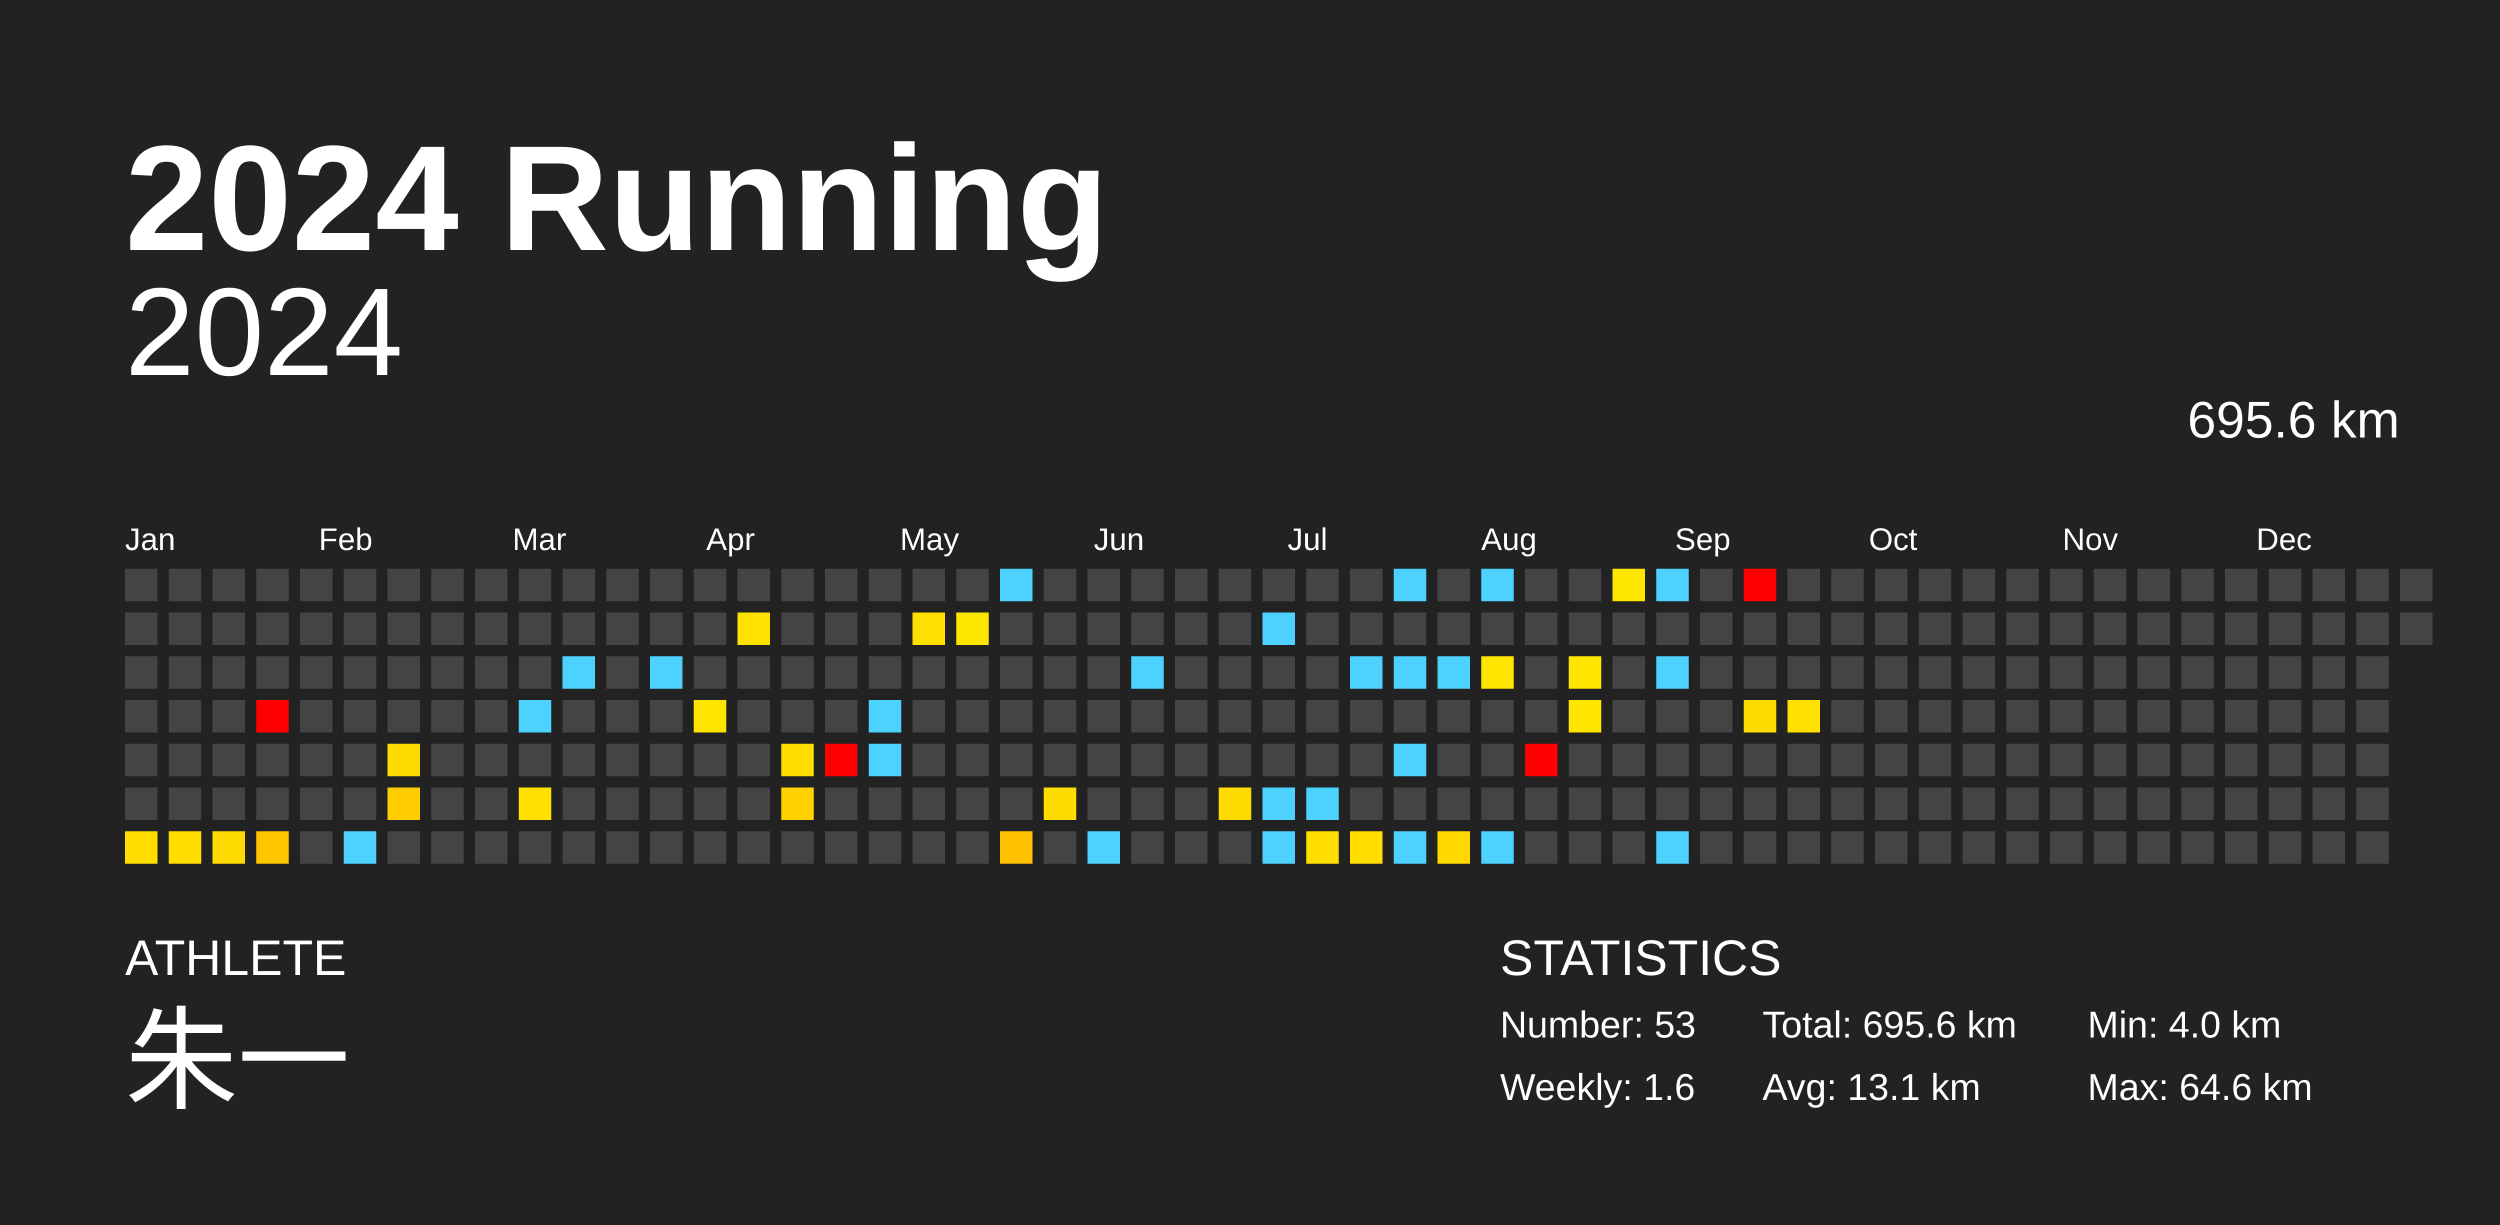
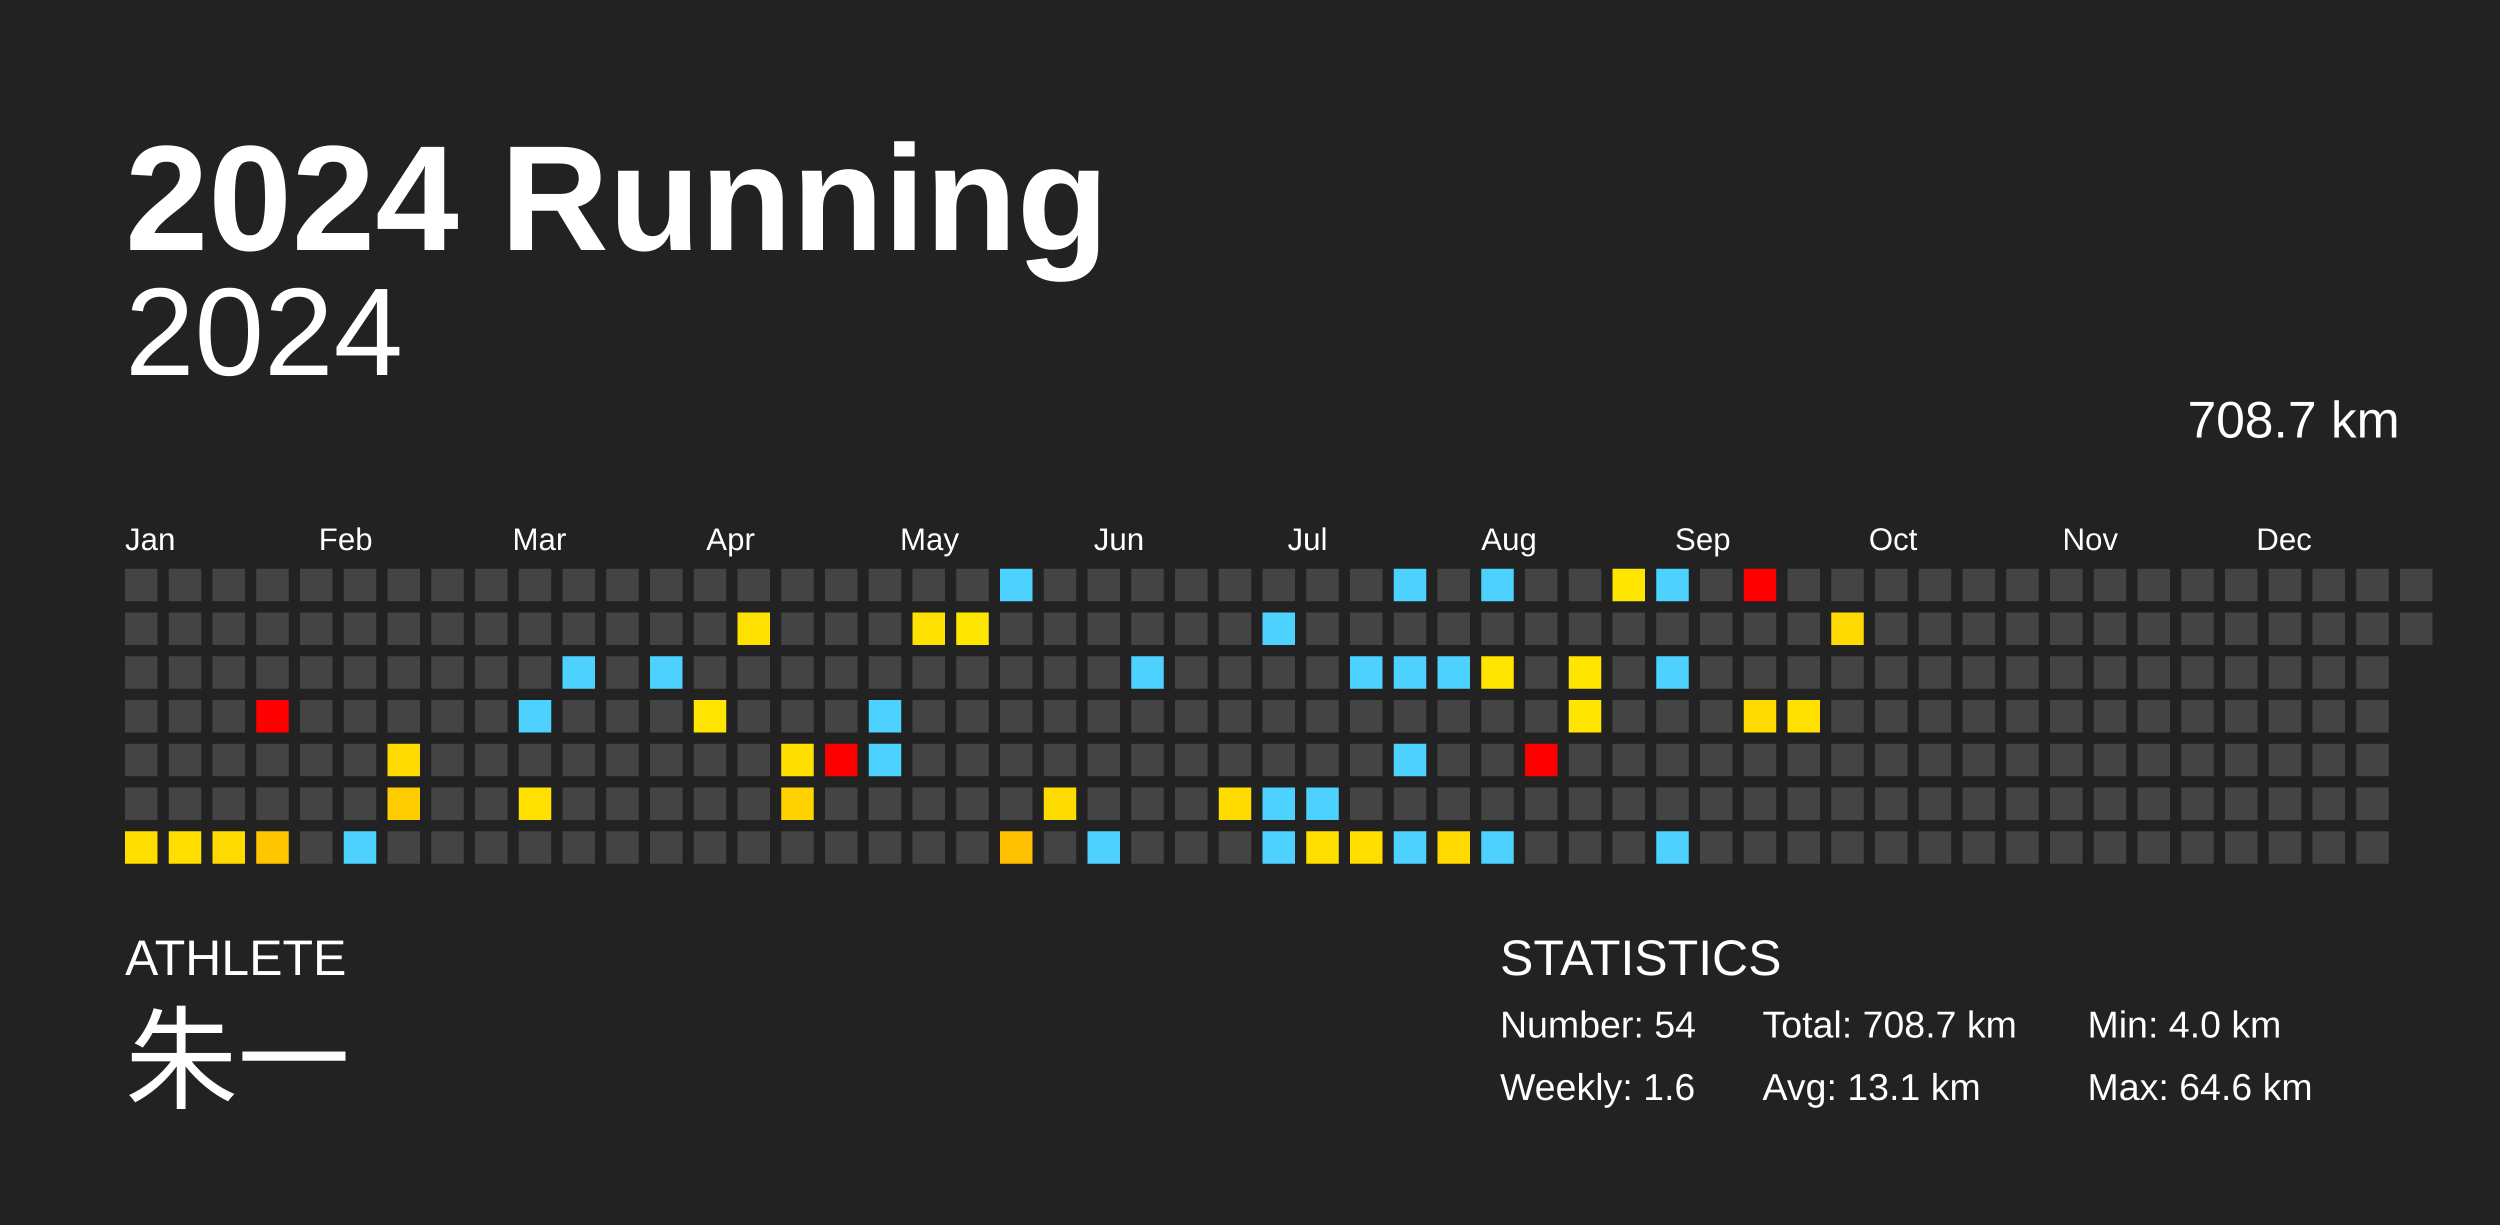
<svg xmlns="http://www.w3.org/2000/svg" baseProfile="full" height="98mm" version="1.1" viewBox="0,0,200,98" width="200mm">
  <defs />
  <rect fill="#222222" height="98" width="200" x="0" y="0" />
  <text fill="#FFFFFF" style="font-size:12px; font-family:Arial; font-weight:bold;" x="10" y="20">2024 Running</text>
  <text fill="#FFFFFF" style="font-size:4px; font-family:Arial" x="10" y="78">ATHLETE</text>
  <text fill="#FFFFFF" style="font-size:9px; font-family:Arial" x="10" y="88">朱一</text>
  <text fill="#FFFFFF" style="font-size:4px; font-family:Arial" x="120" y="78">STATISTICS</text>
-   <text fill="#FFFFFF" style="font-size:3px; font-family:Arial" x="120" y="83">Number: 53</text>
+   <text fill="#FFFFFF" style="font-size:3px; font-family:Arial" x="120" y="83">Number: 54</text>
  <text fill="#FFFFFF" style="font-size:3px; font-family:Arial" x="120" y="88">Weekly: 1.6</text>
-   <text fill="#FFFFFF" style="font-size:3px; font-family:Arial" x="141" y="83">Total: 695.6 km</text>
+   <text fill="#FFFFFF" style="font-size:3px; font-family:Arial" x="141" y="83">Total: 708.7 km</text>
  <text fill="#FFFFFF" style="font-size:3px; font-family:Arial" x="141" y="88">Avg: 13.1 km</text>
  <text fill="#FFFFFF" style="font-size:3px; font-family:Arial" x="167" y="83">Min: 4.0 km</text>
  <text fill="#FFFFFF" style="font-size:3px; font-family:Arial" x="167" y="88">Max: 64.6 km</text>
  <text alignment-baseline="hanging" fill="#FFFFFF" style="font-size:10.0px; font-family:Arial;" x="10" y="30">2024</text>
-   <text alignment-baseline="hanging" fill="#FFFFFF" style="font-size:4.125px; font-family:Arial;" x="175" y="35">695.6 km</text>
+   <text alignment-baseline="hanging" fill="#FFFFFF" style="font-size:4.125px; font-family:Arial;" x="175" y="35">708.7 km</text>
  <text fill="#FFFFFF" style="font-size:2.5px; font-family:Arial" x="10.0" y="44">Jan</text>
  <text fill="#FFFFFF" style="font-size:2.5px; font-family:Arial" x="25.5" y="44">Feb</text>
  <text fill="#FFFFFF" style="font-size:2.5px; font-family:Arial" x="41.0" y="44">Mar</text>
  <text fill="#FFFFFF" style="font-size:2.5px; font-family:Arial" x="56.5" y="44">Apr</text>
  <text fill="#FFFFFF" style="font-size:2.5px; font-family:Arial" x="72.0" y="44">May</text>
  <text fill="#FFFFFF" style="font-size:2.5px; font-family:Arial" x="87.5" y="44">Jun</text>
  <text fill="#FFFFFF" style="font-size:2.5px; font-family:Arial" x="103.0" y="44">Jul</text>
  <text fill="#FFFFFF" style="font-size:2.5px; font-family:Arial" x="118.5" y="44">Aug</text>
  <text fill="#FFFFFF" style="font-size:2.5px; font-family:Arial" x="134.0" y="44">Sep</text>
  <text fill="#FFFFFF" style="font-size:2.5px; font-family:Arial" x="149.5" y="44">Oct</text>
  <text fill="#FFFFFF" style="font-size:2.5px; font-family:Arial" x="165.0" y="44">Nov</text>
  <text fill="#FFFFFF" style="font-size:2.5px; font-family:Arial" x="180.5" y="44">Dec</text>
  <rect fill="#444444" height="2.6" width="2.6" x="10.0" y="45.5" />
  <rect fill="#444444" height="2.6" width="2.6" x="10.0" y="49.0" />
  <rect fill="#444444" height="2.6" width="2.6" x="10.0" y="52.5" />
  <rect fill="#444444" height="2.6" width="2.6" x="10.0" y="56.0" />
  <rect fill="#444444" height="2.6" width="2.6" x="10.0" y="59.5" />
  <rect fill="#444444" height="2.6" width="2.6" x="10.0" y="63.0" />
  <rect fill="#ffde00" height="2.6" width="2.6" x="10.0" y="66.5" />
  <rect fill="#444444" height="2.6" width="2.6" x="13.5" y="45.5" />
  <rect fill="#444444" height="2.6" width="2.6" x="13.5" y="49.0" />
  <rect fill="#444444" height="2.6" width="2.6" x="13.5" y="52.5" />
  <rect fill="#444444" height="2.6" width="2.6" x="13.5" y="56.0" />
  <rect fill="#444444" height="2.6" width="2.6" x="13.5" y="59.5" />
  <rect fill="#444444" height="2.6" width="2.6" x="13.5" y="63.0" />
  <rect fill="#ffde00" height="2.6" width="2.6" x="13.5" y="66.5" />
  <rect fill="#444444" height="2.6" width="2.6" x="17.0" y="45.5" />
  <rect fill="#444444" height="2.6" width="2.6" x="17.0" y="49.0" />
  <rect fill="#444444" height="2.6" width="2.6" x="17.0" y="52.5" />
  <rect fill="#444444" height="2.6" width="2.6" x="17.0" y="56.0" />
  <rect fill="#444444" height="2.6" width="2.6" x="17.0" y="59.5" />
  <rect fill="#444444" height="2.6" width="2.6" x="17.0" y="63.0" />
  <rect fill="#ffda00" height="2.6" width="2.6" x="17.0" y="66.5" />
  <rect fill="#444444" height="2.6" width="2.6" x="20.5" y="45.5" />
  <rect fill="#444444" height="2.6" width="2.6" x="20.5" y="49.0" />
  <rect fill="#444444" height="2.6" width="2.6" x="20.5" y="52.5" />
  <rect fill="red" height="2.6" width="2.6" x="20.5" y="56.0" />
  <rect fill="#444444" height="2.6" width="2.6" x="20.5" y="59.5" />
  <rect fill="#444444" height="2.6" width="2.6" x="20.5" y="63.0" />
  <rect fill="#ffc600" height="2.6" width="2.6" x="20.5" y="66.5" />
  <rect fill="#444444" height="2.6" width="2.6" x="24.0" y="45.5" />
  <rect fill="#444444" height="2.6" width="2.6" x="24.0" y="49.0" />
  <rect fill="#444444" height="2.6" width="2.6" x="24.0" y="52.5" />
  <rect fill="#444444" height="2.6" width="2.6" x="24.0" y="56.0" />
  <rect fill="#444444" height="2.6" width="2.6" x="24.0" y="59.5" />
  <rect fill="#444444" height="2.6" width="2.6" x="24.0" y="63.0" />
  <rect fill="#444444" height="2.6" width="2.6" x="24.0" y="66.5" />
  <rect fill="#444444" height="2.6" width="2.6" x="27.5" y="45.5" />
  <rect fill="#444444" height="2.6" width="2.6" x="27.5" y="49.0" />
  <rect fill="#444444" height="2.6" width="2.6" x="27.5" y="52.5" />
  <rect fill="#444444" height="2.6" width="2.6" x="27.5" y="56.0" />
  <rect fill="#444444" height="2.6" width="2.6" x="27.5" y="59.5" />
  <rect fill="#444444" height="2.6" width="2.6" x="27.5" y="63.0" />
  <rect fill="#4dd2ff" height="2.6" width="2.6" x="27.5" y="66.5" />
  <rect fill="#444444" height="2.6" width="2.6" x="31.0" y="45.5" />
  <rect fill="#444444" height="2.6" width="2.6" x="31.0" y="49.0" />
  <rect fill="#444444" height="2.6" width="2.6" x="31.0" y="52.5" />
  <rect fill="#444444" height="2.6" width="2.6" x="31.0" y="56.0" />
  <rect fill="#ffda00" height="2.6" width="2.6" x="31.0" y="59.5" />
  <rect fill="#ffcc00" height="2.6" width="2.6" x="31.0" y="63.0" />
  <rect fill="#444444" height="2.6" width="2.6" x="31.0" y="66.5" />
  <rect fill="#444444" height="2.6" width="2.6" x="34.5" y="45.5" />
  <rect fill="#444444" height="2.6" width="2.6" x="34.5" y="49.0" />
  <rect fill="#444444" height="2.6" width="2.6" x="34.5" y="52.5" />
  <rect fill="#444444" height="2.6" width="2.6" x="34.5" y="56.0" />
  <rect fill="#444444" height="2.6" width="2.6" x="34.5" y="59.5" />
  <rect fill="#444444" height="2.6" width="2.6" x="34.5" y="63.0" />
  <rect fill="#444444" height="2.6" width="2.6" x="34.5" y="66.5" />
  <rect fill="#444444" height="2.6" width="2.6" x="38.0" y="45.5" />
  <rect fill="#444444" height="2.6" width="2.6" x="38.0" y="49.0" />
  <rect fill="#444444" height="2.6" width="2.6" x="38.0" y="52.5" />
  <rect fill="#444444" height="2.6" width="2.6" x="38.0" y="56.0" />
  <rect fill="#444444" height="2.6" width="2.6" x="38.0" y="59.5" />
  <rect fill="#444444" height="2.6" width="2.6" x="38.0" y="63.0" />
  <rect fill="#444444" height="2.6" width="2.6" x="38.0" y="66.5" />
  <rect fill="#444444" height="2.6" width="2.6" x="41.5" y="45.5" />
  <rect fill="#444444" height="2.6" width="2.6" x="41.5" y="49.0" />
  <rect fill="#444444" height="2.6" width="2.6" x="41.5" y="52.5" />
  <rect fill="#4dd2ff" height="2.6" width="2.6" x="41.5" y="56.0" />
  <rect fill="#444444" height="2.6" width="2.6" x="41.5" y="59.5" />
  <rect fill="#ffe000" height="2.6" width="2.6" x="41.5" y="63.0" />
  <rect fill="#444444" height="2.6" width="2.6" x="41.5" y="66.5" />
  <rect fill="#444444" height="2.6" width="2.6" x="45.0" y="45.5" />
  <rect fill="#444444" height="2.6" width="2.6" x="45.0" y="49.0" />
  <rect fill="#4dd2ff" height="2.6" width="2.6" x="45.0" y="52.5" />
  <rect fill="#444444" height="2.6" width="2.6" x="45.0" y="56.0" />
  <rect fill="#444444" height="2.6" width="2.6" x="45.0" y="59.5" />
  <rect fill="#444444" height="2.6" width="2.6" x="45.0" y="63.0" />
  <rect fill="#444444" height="2.6" width="2.6" x="45.0" y="66.5" />
  <rect fill="#444444" height="2.6" width="2.6" x="48.5" y="45.5" />
  <rect fill="#444444" height="2.6" width="2.6" x="48.5" y="49.0" />
  <rect fill="#444444" height="2.6" width="2.6" x="48.5" y="52.5" />
  <rect fill="#444444" height="2.6" width="2.6" x="48.5" y="56.0" />
  <rect fill="#444444" height="2.6" width="2.6" x="48.5" y="59.5" />
  <rect fill="#444444" height="2.6" width="2.6" x="48.5" y="63.0" />
  <rect fill="#444444" height="2.6" width="2.6" x="48.5" y="66.5" />
  <rect fill="#444444" height="2.6" width="2.6" x="52.0" y="45.5" />
  <rect fill="#444444" height="2.6" width="2.6" x="52.0" y="49.0" />
  <rect fill="#4dd2ff" height="2.6" width="2.6" x="52.0" y="52.5" />
  <rect fill="#444444" height="2.6" width="2.6" x="52.0" y="56.0" />
  <rect fill="#444444" height="2.6" width="2.6" x="52.0" y="59.5" />
  <rect fill="#444444" height="2.6" width="2.6" x="52.0" y="63.0" />
  <rect fill="#444444" height="2.6" width="2.6" x="52.0" y="66.5" />
  <rect fill="#444444" height="2.6" width="2.6" x="55.5" y="45.5" />
  <rect fill="#444444" height="2.6" width="2.6" x="55.5" y="49.0" />
  <rect fill="#444444" height="2.6" width="2.6" x="55.5" y="52.5" />
  <rect fill="#ffe500" height="2.6" width="2.6" x="55.5" y="56.0" />
  <rect fill="#444444" height="2.6" width="2.6" x="55.5" y="59.5" />
  <rect fill="#444444" height="2.6" width="2.6" x="55.5" y="63.0" />
  <rect fill="#444444" height="2.6" width="2.6" x="55.5" y="66.5" />
  <rect fill="#444444" height="2.6" width="2.6" x="59.0" y="45.5" />
  <rect fill="#ffe100" height="2.6" width="2.6" x="59.0" y="49.0" />
  <rect fill="#444444" height="2.6" width="2.6" x="59.0" y="52.5" />
  <rect fill="#444444" height="2.6" width="2.6" x="59.0" y="56.0" />
  <rect fill="#444444" height="2.6" width="2.6" x="59.0" y="59.5" />
  <rect fill="#444444" height="2.6" width="2.6" x="59.0" y="63.0" />
  <rect fill="#444444" height="2.6" width="2.6" x="59.0" y="66.5" />
  <rect fill="#444444" height="2.6" width="2.6" x="62.5" y="45.5" />
  <rect fill="#444444" height="2.6" width="2.6" x="62.5" y="49.0" />
  <rect fill="#444444" height="2.6" width="2.6" x="62.5" y="52.5" />
  <rect fill="#444444" height="2.6" width="2.6" x="62.5" y="56.0" />
  <rect fill="#ffde00" height="2.6" width="2.6" x="62.5" y="59.5" />
  <rect fill="#ffd200" height="2.6" width="2.6" x="62.5" y="63.0" />
  <rect fill="#444444" height="2.6" width="2.6" x="62.5" y="66.5" />
  <rect fill="#444444" height="2.6" width="2.6" x="66.0" y="45.5" />
  <rect fill="#444444" height="2.6" width="2.6" x="66.0" y="49.0" />
  <rect fill="#444444" height="2.6" width="2.6" x="66.0" y="52.5" />
  <rect fill="#444444" height="2.6" width="2.6" x="66.0" y="56.0" />
  <rect fill="red" height="2.6" width="2.6" x="66.0" y="59.5" />
  <rect fill="#444444" height="2.6" width="2.6" x="66.0" y="63.0" />
  <rect fill="#444444" height="2.6" width="2.6" x="66.0" y="66.5" />
  <rect fill="#444444" height="2.6" width="2.6" x="69.5" y="45.5" />
  <rect fill="#444444" height="2.6" width="2.6" x="69.5" y="49.0" />
  <rect fill="#444444" height="2.6" width="2.6" x="69.5" y="52.5" />
  <rect fill="#4dd2ff" height="2.6" width="2.6" x="69.5" y="56.0" />
  <rect fill="#4dd2ff" height="2.6" width="2.6" x="69.5" y="59.5" />
  <rect fill="#444444" height="2.6" width="2.6" x="69.5" y="63.0" />
  <rect fill="#444444" height="2.6" width="2.6" x="69.5" y="66.5" />
  <rect fill="#444444" height="2.6" width="2.6" x="73.0" y="45.5" />
  <rect fill="#ffe000" height="2.6" width="2.6" x="73.0" y="49.0" />
  <rect fill="#444444" height="2.6" width="2.6" x="73.0" y="52.5" />
  <rect fill="#444444" height="2.6" width="2.6" x="73.0" y="56.0" />
  <rect fill="#444444" height="2.6" width="2.6" x="73.0" y="59.5" />
  <rect fill="#444444" height="2.6" width="2.6" x="73.0" y="63.0" />
  <rect fill="#444444" height="2.6" width="2.6" x="73.0" y="66.5" />
  <rect fill="#444444" height="2.6" width="2.6" x="76.5" y="45.5" />
  <rect fill="#ffe600" height="2.6" width="2.6" x="76.5" y="49.0" />
  <rect fill="#444444" height="2.6" width="2.6" x="76.5" y="52.5" />
  <rect fill="#444444" height="2.6" width="2.6" x="76.5" y="56.0" />
  <rect fill="#444444" height="2.6" width="2.6" x="76.5" y="59.5" />
  <rect fill="#444444" height="2.6" width="2.6" x="76.5" y="63.0" />
  <rect fill="#444444" height="2.6" width="2.6" x="76.5" y="66.5" />
  <rect fill="#4dd2ff" height="2.6" width="2.6" x="80.0" y="45.5" />
  <rect fill="#444444" height="2.6" width="2.6" x="80.0" y="49.0" />
  <rect fill="#444444" height="2.6" width="2.6" x="80.0" y="52.5" />
  <rect fill="#444444" height="2.6" width="2.6" x="80.0" y="56.0" />
  <rect fill="#444444" height="2.6" width="2.6" x="80.0" y="59.5" />
  <rect fill="#444444" height="2.6" width="2.6" x="80.0" y="63.0" />
  <rect fill="#ffc000" height="2.6" width="2.6" x="80.0" y="66.5" />
  <rect fill="#444444" height="2.6" width="2.6" x="83.5" y="45.5" />
  <rect fill="#444444" height="2.6" width="2.6" x="83.5" y="49.0" />
  <rect fill="#444444" height="2.6" width="2.6" x="83.5" y="52.5" />
  <rect fill="#444444" height="2.6" width="2.6" x="83.5" y="56.0" />
  <rect fill="#444444" height="2.6" width="2.6" x="83.5" y="59.5" />
  <rect fill="#ffdc00" height="2.6" width="2.6" x="83.5" y="63.0" />
  <rect fill="#444444" height="2.6" width="2.6" x="83.5" y="66.5" />
  <rect fill="#444444" height="2.6" width="2.6" x="87.0" y="45.5" />
  <rect fill="#444444" height="2.6" width="2.6" x="87.0" y="49.0" />
  <rect fill="#444444" height="2.6" width="2.6" x="87.0" y="52.5" />
  <rect fill="#444444" height="2.6" width="2.6" x="87.0" y="56.0" />
  <rect fill="#444444" height="2.6" width="2.6" x="87.0" y="59.5" />
  <rect fill="#444444" height="2.6" width="2.6" x="87.0" y="63.0" />
  <rect fill="#4dd2ff" height="2.6" width="2.6" x="87.0" y="66.5" />
  <rect fill="#444444" height="2.6" width="2.6" x="90.5" y="45.5" />
  <rect fill="#444444" height="2.6" width="2.6" x="90.5" y="49.0" />
  <rect fill="#4dd2ff" height="2.6" width="2.6" x="90.5" y="52.5" />
  <rect fill="#444444" height="2.6" width="2.6" x="90.5" y="56.0" />
  <rect fill="#444444" height="2.6" width="2.6" x="90.5" y="59.5" />
  <rect fill="#444444" height="2.6" width="2.6" x="90.5" y="63.0" />
  <rect fill="#444444" height="2.6" width="2.6" x="90.5" y="66.5" />
  <rect fill="#444444" height="2.6" width="2.6" x="94.0" y="45.5" />
  <rect fill="#444444" height="2.6" width="2.6" x="94.0" y="49.0" />
  <rect fill="#444444" height="2.6" width="2.6" x="94.0" y="52.5" />
  <rect fill="#444444" height="2.6" width="2.6" x="94.0" y="56.0" />
  <rect fill="#444444" height="2.6" width="2.6" x="94.0" y="59.5" />
  <rect fill="#444444" height="2.6" width="2.6" x="94.0" y="63.0" />
  <rect fill="#444444" height="2.6" width="2.6" x="94.0" y="66.5" />
  <rect fill="#444444" height="2.6" width="2.6" x="97.5" y="45.5" />
  <rect fill="#444444" height="2.6" width="2.6" x="97.5" y="49.0" />
  <rect fill="#444444" height="2.6" width="2.6" x="97.5" y="52.5" />
  <rect fill="#444444" height="2.6" width="2.6" x="97.5" y="56.0" />
  <rect fill="#444444" height="2.6" width="2.6" x="97.5" y="59.5" />
  <rect fill="#ffdc00" height="2.6" width="2.6" x="97.5" y="63.0" />
  <rect fill="#444444" height="2.6" width="2.6" x="97.5" y="66.5" />
  <rect fill="#444444" height="2.6" width="2.6" x="101.0" y="45.5" />
  <rect fill="#4dd2ff" height="2.6" width="2.6" x="101.0" y="49.0" />
  <rect fill="#444444" height="2.6" width="2.6" x="101.0" y="52.5" />
  <rect fill="#444444" height="2.6" width="2.6" x="101.0" y="56.0" />
  <rect fill="#444444" height="2.6" width="2.6" x="101.0" y="59.5" />
  <rect fill="#4dd2ff" height="2.6" width="2.6" x="101.0" y="63.0" />
  <rect fill="#4dd2ff" height="2.6" width="2.6" x="101.0" y="66.5" />
  <rect fill="#444444" height="2.6" width="2.6" x="104.5" y="45.5" />
  <rect fill="#444444" height="2.6" width="2.6" x="104.5" y="49.0" />
  <rect fill="#444444" height="2.6" width="2.6" x="104.5" y="52.5" />
  <rect fill="#444444" height="2.6" width="2.6" x="104.5" y="56.0" />
  <rect fill="#444444" height="2.6" width="2.6" x="104.5" y="59.5" />
  <rect fill="#4dd2ff" height="2.6" width="2.6" x="104.5" y="63.0" />
  <rect fill="#ffdf00" height="2.6" width="2.6" x="104.5" y="66.5" />
  <rect fill="#444444" height="2.6" width="2.6" x="108.0" y="45.5" />
  <rect fill="#444444" height="2.6" width="2.6" x="108.0" y="49.0" />
  <rect fill="#4dd2ff" height="2.6" width="2.6" x="108.0" y="52.5" />
  <rect fill="#444444" height="2.6" width="2.6" x="108.0" y="56.0" />
  <rect fill="#444444" height="2.6" width="2.6" x="108.0" y="59.5" />
  <rect fill="#444444" height="2.6" width="2.6" x="108.0" y="63.0" />
  <rect fill="#ffde00" height="2.6" width="2.6" x="108.0" y="66.5" />
  <rect fill="#4dd2ff" height="2.6" width="2.6" x="111.5" y="45.5" />
  <rect fill="#444444" height="2.6" width="2.6" x="111.5" y="49.0" />
  <rect fill="#4dd2ff" height="2.6" width="2.6" x="111.5" y="52.5" />
  <rect fill="#444444" height="2.6" width="2.6" x="111.5" y="56.0" />
  <rect fill="#4dd2ff" height="2.6" width="2.6" x="111.5" y="59.5" />
  <rect fill="#444444" height="2.6" width="2.6" x="111.5" y="63.0" />
  <rect fill="#4dd2ff" height="2.6" width="2.6" x="111.5" y="66.5" />
  <rect fill="#444444" height="2.6" width="2.6" x="115.0" y="45.5" />
  <rect fill="#444444" height="2.6" width="2.6" x="115.0" y="49.0" />
  <rect fill="#4dd2ff" height="2.6" width="2.6" x="115.0" y="52.5" />
  <rect fill="#444444" height="2.6" width="2.6" x="115.0" y="56.0" />
  <rect fill="#444444" height="2.6" width="2.6" x="115.0" y="59.5" />
  <rect fill="#444444" height="2.6" width="2.6" x="115.0" y="63.0" />
  <rect fill="#ffd900" height="2.6" width="2.6" x="115.0" y="66.5" />
  <rect fill="#4dd2ff" height="2.6" width="2.6" x="118.5" y="45.5" />
  <rect fill="#444444" height="2.6" width="2.6" x="118.5" y="49.0" />
  <rect fill="#ffe500" height="2.6" width="2.6" x="118.5" y="52.5" />
  <rect fill="#444444" height="2.6" width="2.6" x="118.5" y="56.0" />
  <rect fill="#444444" height="2.6" width="2.6" x="118.5" y="59.5" />
  <rect fill="#444444" height="2.6" width="2.6" x="118.5" y="63.0" />
  <rect fill="#4dd2ff" height="2.6" width="2.6" x="118.5" y="66.5" />
  <rect fill="#444444" height="2.6" width="2.6" x="122.0" y="45.5" />
  <rect fill="#444444" height="2.6" width="2.6" x="122.0" y="49.0" />
  <rect fill="#444444" height="2.6" width="2.6" x="122.0" y="52.5" />
  <rect fill="#444444" height="2.6" width="2.6" x="122.0" y="56.0" />
  <rect fill="red" height="2.6" width="2.6" x="122.0" y="59.5" />
  <rect fill="#444444" height="2.6" width="2.6" x="122.0" y="63.0" />
  <rect fill="#444444" height="2.6" width="2.6" x="122.0" y="66.5" />
  <rect fill="#444444" height="2.6" width="2.6" x="125.5" y="45.5" />
  <rect fill="#444444" height="2.6" width="2.6" x="125.5" y="49.0" />
  <rect fill="#ffe500" height="2.6" width="2.6" x="125.5" y="52.5" />
  <rect fill="#ffe500" height="2.6" width="2.6" x="125.5" y="56.0" />
  <rect fill="#444444" height="2.6" width="2.6" x="125.5" y="59.5" />
  <rect fill="#444444" height="2.6" width="2.6" x="125.5" y="63.0" />
  <rect fill="#444444" height="2.6" width="2.6" x="125.5" y="66.5" />
  <rect fill="#ffe600" height="2.6" width="2.6" x="129.0" y="45.5" />
  <rect fill="#444444" height="2.6" width="2.6" x="129.0" y="49.0" />
  <rect fill="#444444" height="2.6" width="2.6" x="129.0" y="52.5" />
  <rect fill="#444444" height="2.6" width="2.6" x="129.0" y="56.0" />
  <rect fill="#444444" height="2.6" width="2.6" x="129.0" y="59.5" />
  <rect fill="#444444" height="2.6" width="2.6" x="129.0" y="63.0" />
  <rect fill="#444444" height="2.6" width="2.6" x="129.0" y="66.5" />
  <rect fill="#4dd2ff" height="2.6" width="2.6" x="132.5" y="45.5" />
  <rect fill="#444444" height="2.6" width="2.6" x="132.5" y="49.0" />
  <rect fill="#4dd2ff" height="2.6" width="2.6" x="132.5" y="52.5" />
  <rect fill="#444444" height="2.6" width="2.6" x="132.5" y="56.0" />
  <rect fill="#444444" height="2.6" width="2.6" x="132.5" y="59.5" />
  <rect fill="#444444" height="2.6" width="2.6" x="132.5" y="63.0" />
  <rect fill="#4dd2ff" height="2.6" width="2.6" x="132.5" y="66.5" />
  <rect fill="#444444" height="2.6" width="2.6" x="136.0" y="45.5" />
  <rect fill="#444444" height="2.6" width="2.6" x="136.0" y="49.0" />
  <rect fill="#444444" height="2.6" width="2.6" x="136.0" y="52.5" />
  <rect fill="#444444" height="2.6" width="2.6" x="136.0" y="56.0" />
  <rect fill="#444444" height="2.6" width="2.6" x="136.0" y="59.5" />
  <rect fill="#444444" height="2.6" width="2.6" x="136.0" y="63.0" />
  <rect fill="#444444" height="2.6" width="2.6" x="136.0" y="66.5" />
  <rect fill="red" height="2.6" width="2.6" x="139.5" y="45.5" />
  <rect fill="#444444" height="2.6" width="2.6" x="139.5" y="49.0" />
  <rect fill="#444444" height="2.6" width="2.6" x="139.5" y="52.5" />
  <rect fill="#ffdb00" height="2.6" width="2.6" x="139.5" y="56.0" />
  <rect fill="#444444" height="2.6" width="2.6" x="139.5" y="59.5" />
  <rect fill="#444444" height="2.6" width="2.6" x="139.5" y="63.0" />
  <rect fill="#444444" height="2.6" width="2.6" x="139.5" y="66.5" />
  <rect fill="#444444" height="2.6" width="2.6" x="143.0" y="45.5" />
  <rect fill="#444444" height="2.6" width="2.6" x="143.0" y="49.0" />
  <rect fill="#444444" height="2.6" width="2.6" x="143.0" y="52.5" />
  <rect fill="#ffe000" height="2.6" width="2.6" x="143.0" y="56.0" />
  <rect fill="#444444" height="2.6" width="2.6" x="143.0" y="59.5" />
  <rect fill="#444444" height="2.6" width="2.6" x="143.0" y="63.0" />
  <rect fill="#444444" height="2.6" width="2.6" x="143.0" y="66.5" />
  <rect fill="#444444" height="2.6" width="2.6" x="146.5" y="45.5" />
-   <rect fill="#444444" height="2.6" width="2.6" x="146.5" y="49.0" />
+   <rect fill="#ffd900" height="2.6" width="2.6" x="146.5" y="49.0" />
  <rect fill="#444444" height="2.6" width="2.6" x="146.5" y="52.5" />
  <rect fill="#444444" height="2.6" width="2.6" x="146.5" y="56.0" />
  <rect fill="#444444" height="2.6" width="2.6" x="146.5" y="59.5" />
  <rect fill="#444444" height="2.6" width="2.6" x="146.5" y="63.0" />
  <rect fill="#444444" height="2.6" width="2.6" x="146.5" y="66.5" />
  <rect fill="#444444" height="2.6" width="2.6" x="150.0" y="45.5" />
  <rect fill="#444444" height="2.6" width="2.6" x="150.0" y="49.0" />
  <rect fill="#444444" height="2.6" width="2.6" x="150.0" y="52.5" />
  <rect fill="#444444" height="2.6" width="2.6" x="150.0" y="56.0" />
  <rect fill="#444444" height="2.6" width="2.6" x="150.0" y="59.5" />
  <rect fill="#444444" height="2.6" width="2.6" x="150.0" y="63.0" />
  <rect fill="#444444" height="2.6" width="2.6" x="150.0" y="66.5" />
  <rect fill="#444444" height="2.6" width="2.6" x="153.5" y="45.5" />
  <rect fill="#444444" height="2.6" width="2.6" x="153.5" y="49.0" />
  <rect fill="#444444" height="2.6" width="2.6" x="153.5" y="52.5" />
  <rect fill="#444444" height="2.6" width="2.6" x="153.5" y="56.0" />
  <rect fill="#444444" height="2.6" width="2.6" x="153.5" y="59.5" />
  <rect fill="#444444" height="2.6" width="2.6" x="153.5" y="63.0" />
  <rect fill="#444444" height="2.6" width="2.6" x="153.5" y="66.5" />
  <rect fill="#444444" height="2.6" width="2.6" x="157.0" y="45.5" />
  <rect fill="#444444" height="2.6" width="2.6" x="157.0" y="49.0" />
  <rect fill="#444444" height="2.6" width="2.6" x="157.0" y="52.5" />
  <rect fill="#444444" height="2.6" width="2.6" x="157.0" y="56.0" />
  <rect fill="#444444" height="2.6" width="2.6" x="157.0" y="59.5" />
  <rect fill="#444444" height="2.6" width="2.6" x="157.0" y="63.0" />
  <rect fill="#444444" height="2.6" width="2.6" x="157.0" y="66.5" />
  <rect fill="#444444" height="2.6" width="2.6" x="160.5" y="45.5" />
  <rect fill="#444444" height="2.6" width="2.6" x="160.5" y="49.0" />
  <rect fill="#444444" height="2.6" width="2.6" x="160.5" y="52.5" />
  <rect fill="#444444" height="2.6" width="2.6" x="160.5" y="56.0" />
  <rect fill="#444444" height="2.6" width="2.6" x="160.5" y="59.5" />
  <rect fill="#444444" height="2.6" width="2.6" x="160.5" y="63.0" />
  <rect fill="#444444" height="2.6" width="2.6" x="160.5" y="66.5" />
  <rect fill="#444444" height="2.6" width="2.6" x="164.0" y="45.5" />
  <rect fill="#444444" height="2.6" width="2.6" x="164.0" y="49.0" />
  <rect fill="#444444" height="2.6" width="2.6" x="164.0" y="52.5" />
  <rect fill="#444444" height="2.6" width="2.6" x="164.0" y="56.0" />
  <rect fill="#444444" height="2.6" width="2.6" x="164.0" y="59.5" />
  <rect fill="#444444" height="2.6" width="2.6" x="164.0" y="63.0" />
  <rect fill="#444444" height="2.6" width="2.6" x="164.0" y="66.5" />
  <rect fill="#444444" height="2.6" width="2.6" x="167.5" y="45.5" />
  <rect fill="#444444" height="2.6" width="2.6" x="167.5" y="49.0" />
  <rect fill="#444444" height="2.6" width="2.6" x="167.5" y="52.5" />
  <rect fill="#444444" height="2.6" width="2.6" x="167.5" y="56.0" />
  <rect fill="#444444" height="2.6" width="2.6" x="167.5" y="59.5" />
  <rect fill="#444444" height="2.6" width="2.6" x="167.5" y="63.0" />
  <rect fill="#444444" height="2.6" width="2.6" x="167.5" y="66.5" />
  <rect fill="#444444" height="2.6" width="2.6" x="171.0" y="45.5" />
  <rect fill="#444444" height="2.6" width="2.6" x="171.0" y="49.0" />
  <rect fill="#444444" height="2.6" width="2.6" x="171.0" y="52.5" />
  <rect fill="#444444" height="2.6" width="2.6" x="171.0" y="56.0" />
  <rect fill="#444444" height="2.6" width="2.6" x="171.0" y="59.5" />
  <rect fill="#444444" height="2.6" width="2.6" x="171.0" y="63.0" />
  <rect fill="#444444" height="2.6" width="2.6" x="171.0" y="66.5" />
  <rect fill="#444444" height="2.6" width="2.6" x="174.5" y="45.5" />
  <rect fill="#444444" height="2.6" width="2.6" x="174.5" y="49.0" />
  <rect fill="#444444" height="2.6" width="2.6" x="174.5" y="52.5" />
  <rect fill="#444444" height="2.6" width="2.6" x="174.5" y="56.0" />
  <rect fill="#444444" height="2.6" width="2.6" x="174.5" y="59.5" />
  <rect fill="#444444" height="2.6" width="2.6" x="174.5" y="63.0" />
  <rect fill="#444444" height="2.6" width="2.6" x="174.5" y="66.5" />
  <rect fill="#444444" height="2.6" width="2.6" x="178.0" y="45.5" />
  <rect fill="#444444" height="2.6" width="2.6" x="178.0" y="49.0" />
  <rect fill="#444444" height="2.6" width="2.6" x="178.0" y="52.5" />
  <rect fill="#444444" height="2.6" width="2.6" x="178.0" y="56.0" />
  <rect fill="#444444" height="2.6" width="2.6" x="178.0" y="59.5" />
  <rect fill="#444444" height="2.6" width="2.6" x="178.0" y="63.0" />
  <rect fill="#444444" height="2.6" width="2.6" x="178.0" y="66.5" />
  <rect fill="#444444" height="2.6" width="2.6" x="181.5" y="45.5" />
  <rect fill="#444444" height="2.6" width="2.6" x="181.5" y="49.0" />
  <rect fill="#444444" height="2.6" width="2.6" x="181.5" y="52.5" />
  <rect fill="#444444" height="2.6" width="2.6" x="181.5" y="56.0" />
  <rect fill="#444444" height="2.6" width="2.6" x="181.5" y="59.5" />
  <rect fill="#444444" height="2.6" width="2.6" x="181.5" y="63.0" />
  <rect fill="#444444" height="2.6" width="2.6" x="181.5" y="66.5" />
  <rect fill="#444444" height="2.6" width="2.6" x="185.0" y="45.5" />
  <rect fill="#444444" height="2.6" width="2.6" x="185.0" y="49.0" />
  <rect fill="#444444" height="2.6" width="2.6" x="185.0" y="52.5" />
  <rect fill="#444444" height="2.6" width="2.6" x="185.0" y="56.0" />
  <rect fill="#444444" height="2.6" width="2.6" x="185.0" y="59.5" />
  <rect fill="#444444" height="2.6" width="2.6" x="185.0" y="63.0" />
  <rect fill="#444444" height="2.6" width="2.6" x="185.0" y="66.5" />
  <rect fill="#444444" height="2.6" width="2.6" x="188.5" y="45.5" />
  <rect fill="#444444" height="2.6" width="2.6" x="188.5" y="49.0" />
  <rect fill="#444444" height="2.6" width="2.6" x="188.5" y="52.5" />
  <rect fill="#444444" height="2.6" width="2.6" x="188.5" y="56.0" />
  <rect fill="#444444" height="2.6" width="2.6" x="188.5" y="59.5" />
  <rect fill="#444444" height="2.6" width="2.6" x="188.5" y="63.0" />
  <rect fill="#444444" height="2.6" width="2.6" x="188.5" y="66.5" />
  <rect fill="#444444" height="2.6" width="2.6" x="192.0" y="45.5" />
  <rect fill="#444444" height="2.6" width="2.6" x="192.0" y="49.0" />
</svg>
